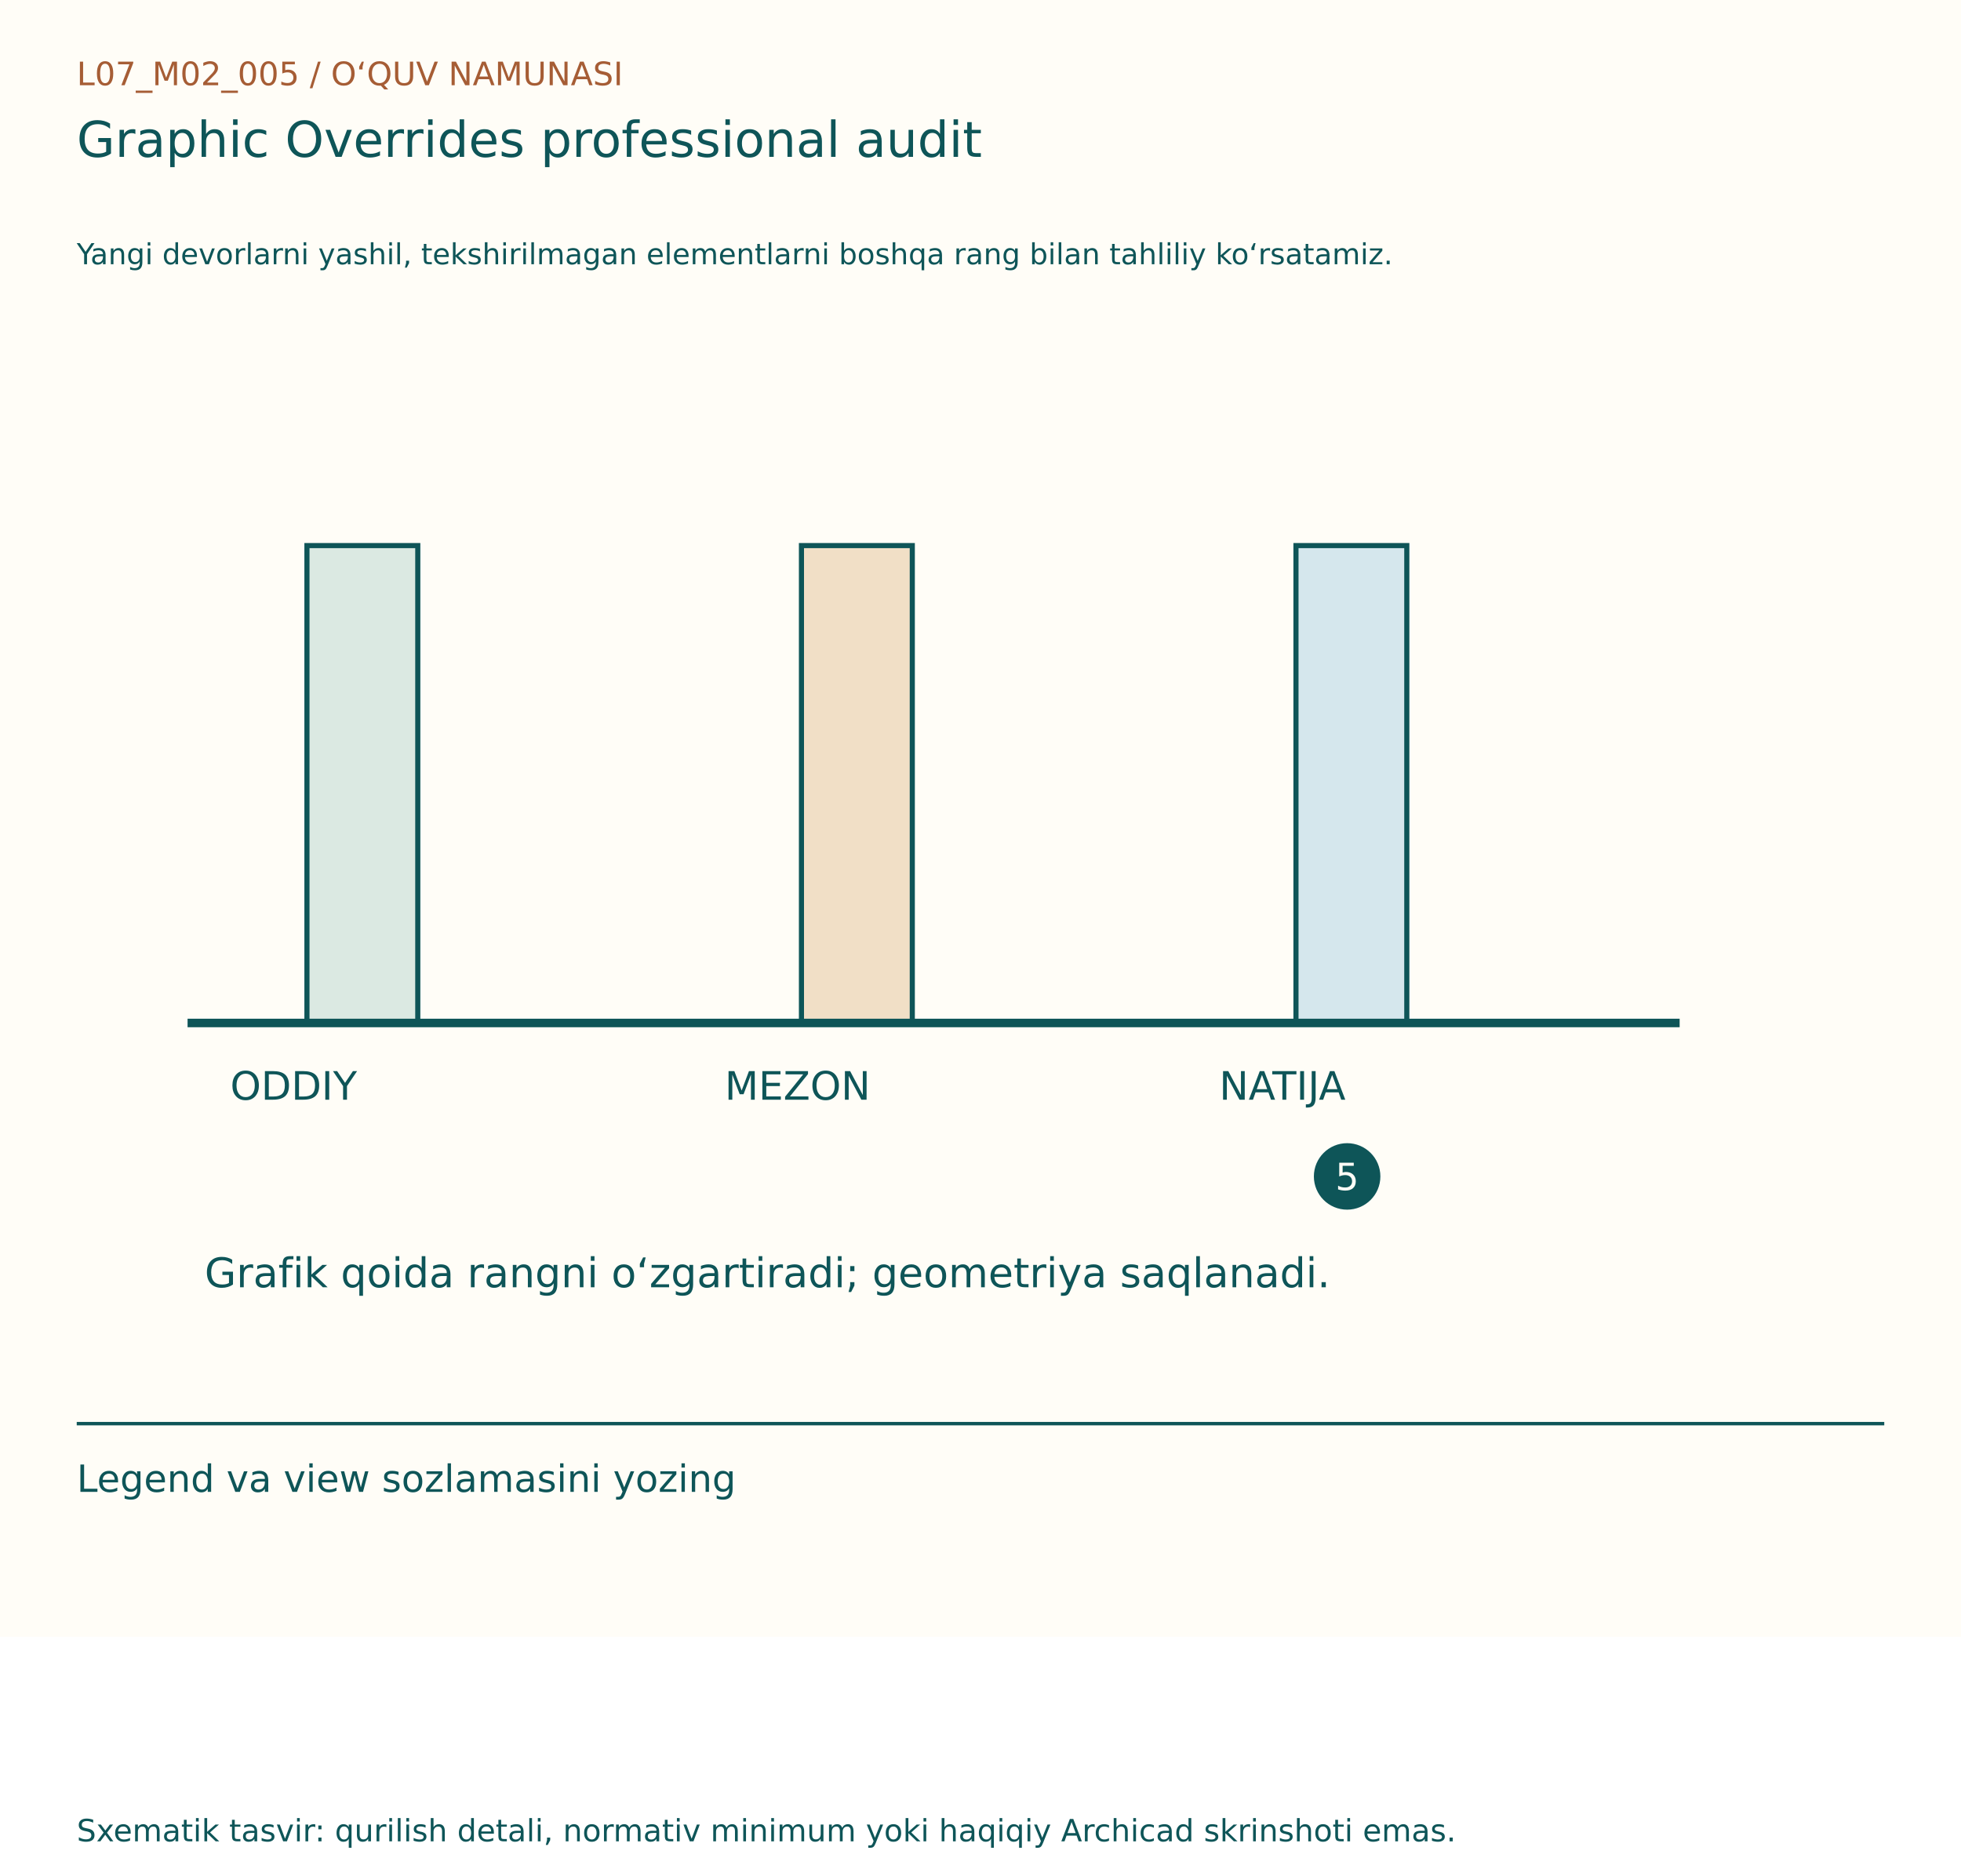
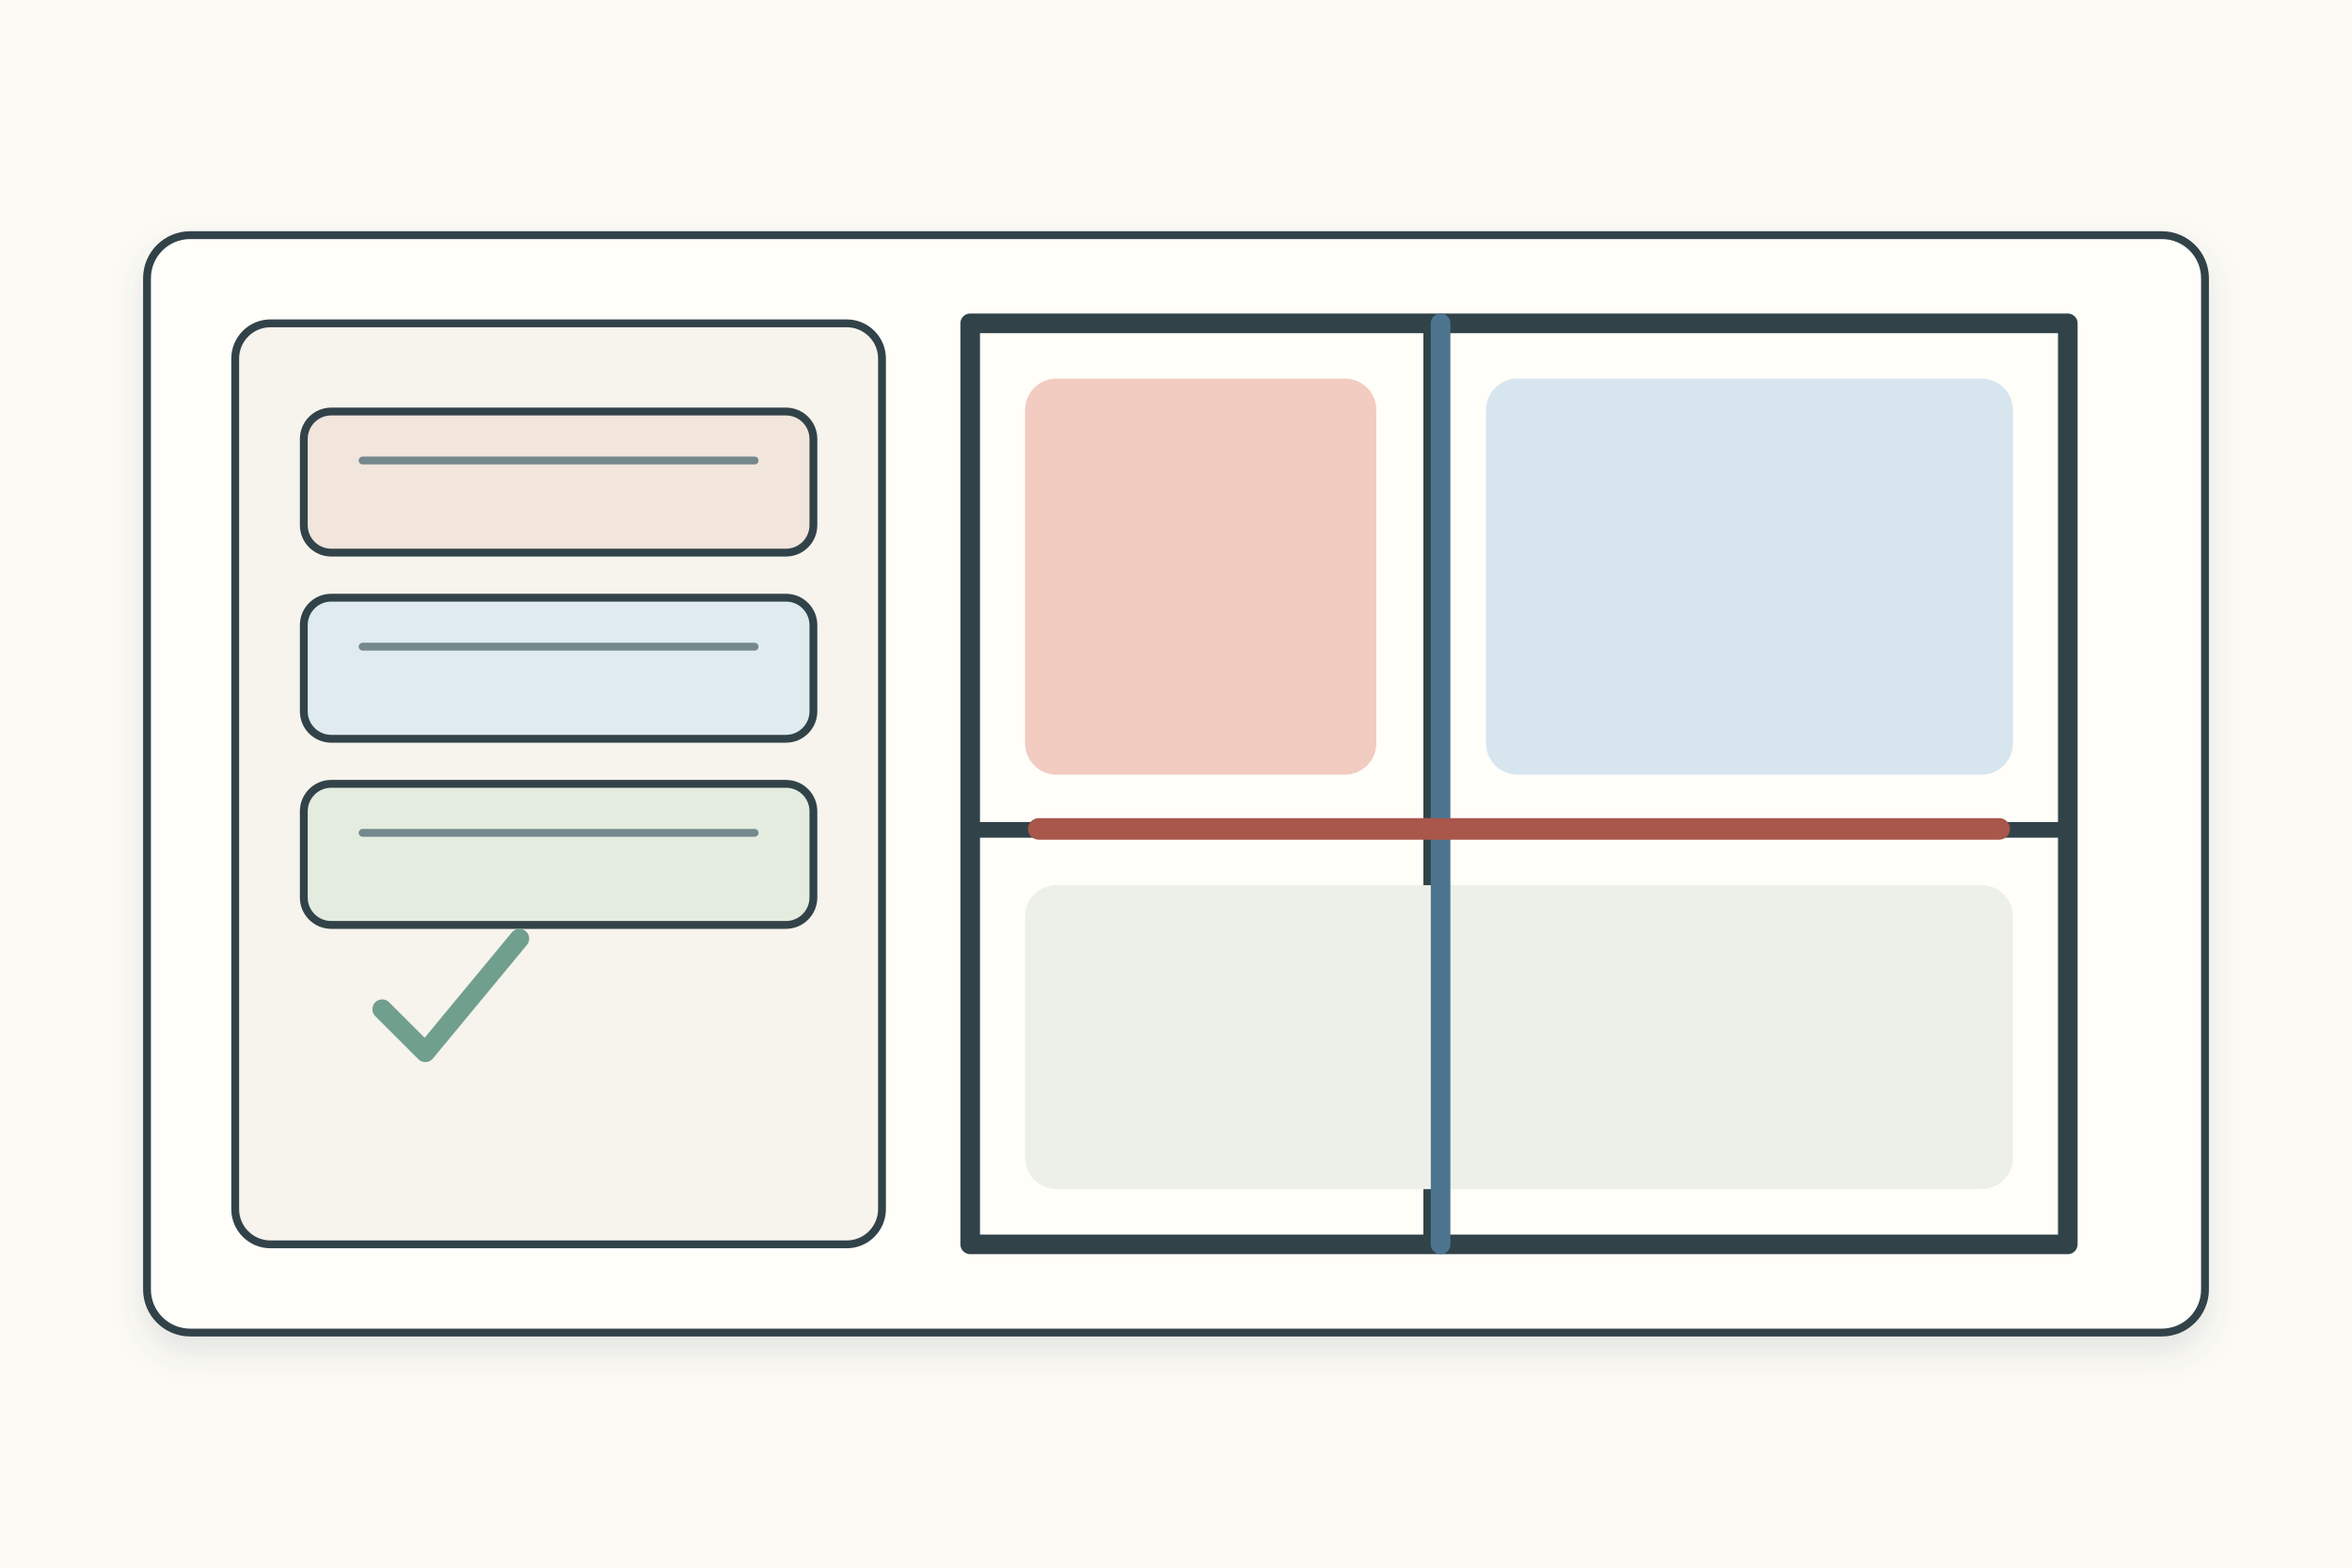
- <svg xmlns="http://www.w3.org/2000/svg" width="1150" height="1100" viewBox="0 0 1150 1100">
-   <rect width="1150" height="960" fill="#FFFDF7" />
-   <g font-family="DejaVu Sans, Segoe UI, sans-serif">
-     <text x="45" y="50" font-size="19" fill="#A65D35">L07_M02_005  /  O‘QUV NAMUNASI</text>
-     <text x="45" y="92" font-size="29" fill="#0E5558">Graphic Overrides professional audit</text>
-     <text x="45" y="155" font-size="17" fill="#0E5558">Yangi devorlarni yashil, tekshirilmagan elementlarni boshqa rang bilan tahliliy ko‘rsatamiz.</text>
-     <g transform="translate(0,80)">
-       <rect x="180" y="240" width="65" height="280" fill="#DBE9E2" stroke="#0E5558" stroke-width="3" />
-       <text x="135" y="565" font-size="23" fill="#0E5558">ODDIY</text>
-       <rect x="470" y="240" width="65" height="280" fill="#F1DFC6" stroke="#0E5558" stroke-width="3" />
-       <text x="425" y="565" font-size="23" fill="#0E5558">MEZON</text>
-       <rect x="760" y="240" width="65" height="280" fill="#D5E7ED" stroke="#0E5558" stroke-width="3" />
-       <text x="715" y="565" font-size="23" fill="#0E5558">NATIJA</text>
-       <line x1="110" y1="520" x2="985" y2="520" stroke="#0E5558" stroke-width="5" />
-       <circle cx="790" cy="610" r="18" fill="#0E5558" stroke="#0E5558" stroke-width="3" />
-       <text x="783" y="618" font-size="22" fill="#FFFDF7">5</text>
-       <text x="120" y="675" font-size="24" fill="#0E5558">Grafik qoida rangni o‘zgartiradi; geometriya saqlanadi.</text>
+ <svg xmlns="http://www.w3.org/2000/svg" width="1200" height="800" viewBox="0 0 1200 800">
+   <rect width="1200" height="800" fill="#fbfaf4" />
+   <defs>
+     <filter id="s">
+       <feDropShadow dx="0" dy="8" stdDeviation="8" flood-color="#53636a" flood-opacity=".14" />
+     </filter>
+   </defs>
+   <g stroke="#31434a" stroke-width="4" stroke-linecap="round" stroke-linejoin="round" filter="url(#s)">
+     <g transform="translate(75 120)">
+       <rect width="1050" height="560" rx="22" fill="#fffef9" />
+       <g transform="translate(45 45)">
+         <rect width="330" height="470" rx="18" fill="#f7f3ed" />
+         <rect x="35" y="45" width="260" height="72" rx="14" fill="#f1e5dc" />
+         <rect x="35" y="140" width="260" height="72" rx="14" fill="#e0ebef" />
+         <rect x="35" y="235" width="260" height="72" rx="14" fill="#e3ecdf" />
+         <path d="M65 70 H265 M65 165 H265 M65 260 H265" stroke="#75888d" />
+         <path d="M75 350 l22 22 48-58" fill="none" stroke="#6f9f8d" stroke-width="10" />
+       </g>
+       <g transform="translate(420 45)">
+         <g transform="translate(0 0)">
+           <rect width="560" height="470" fill="#fffef9" stroke-width="10" />
+           <path d="M235.2 0 V470 M0 258.5 H560" stroke-width="8" />
+           <rect x="28" y="28.2" width="179.2" height="202.1" rx="16" fill="#f2cbc1" stroke="none" />
+           <rect x="263.2" y="28.2" width="268.8" height="202.1" rx="16" fill="#d7e5ef" stroke="none" />
+           <rect x="28" y="286.7" width="504" height="155.1" rx="16" fill="#edf0e8" stroke="none" />
+         </g>
+         <path d="M240 0 V470" stroke="#4e7590" stroke-width="10" />
+         <path d="M35 258 H525" stroke="#a9574b" stroke-width="11" />
+       </g>
    </g>
-     <line x1="45" y1="835" x2="1105" y2="835" stroke="#0E5558" stroke-width="2" />
-     <text x="45" y="875" font-size="22" fill="#0E5558">Legend va view sozlamasini yozing</text>
-     <text x="45" y="1080" font-size="18" fill="#0E5558">Sxematik tasvir: qurilish detali, normativ minimum yoki haqiqiy Archicad skrinshoti emas.</text>
  </g>
</svg>
